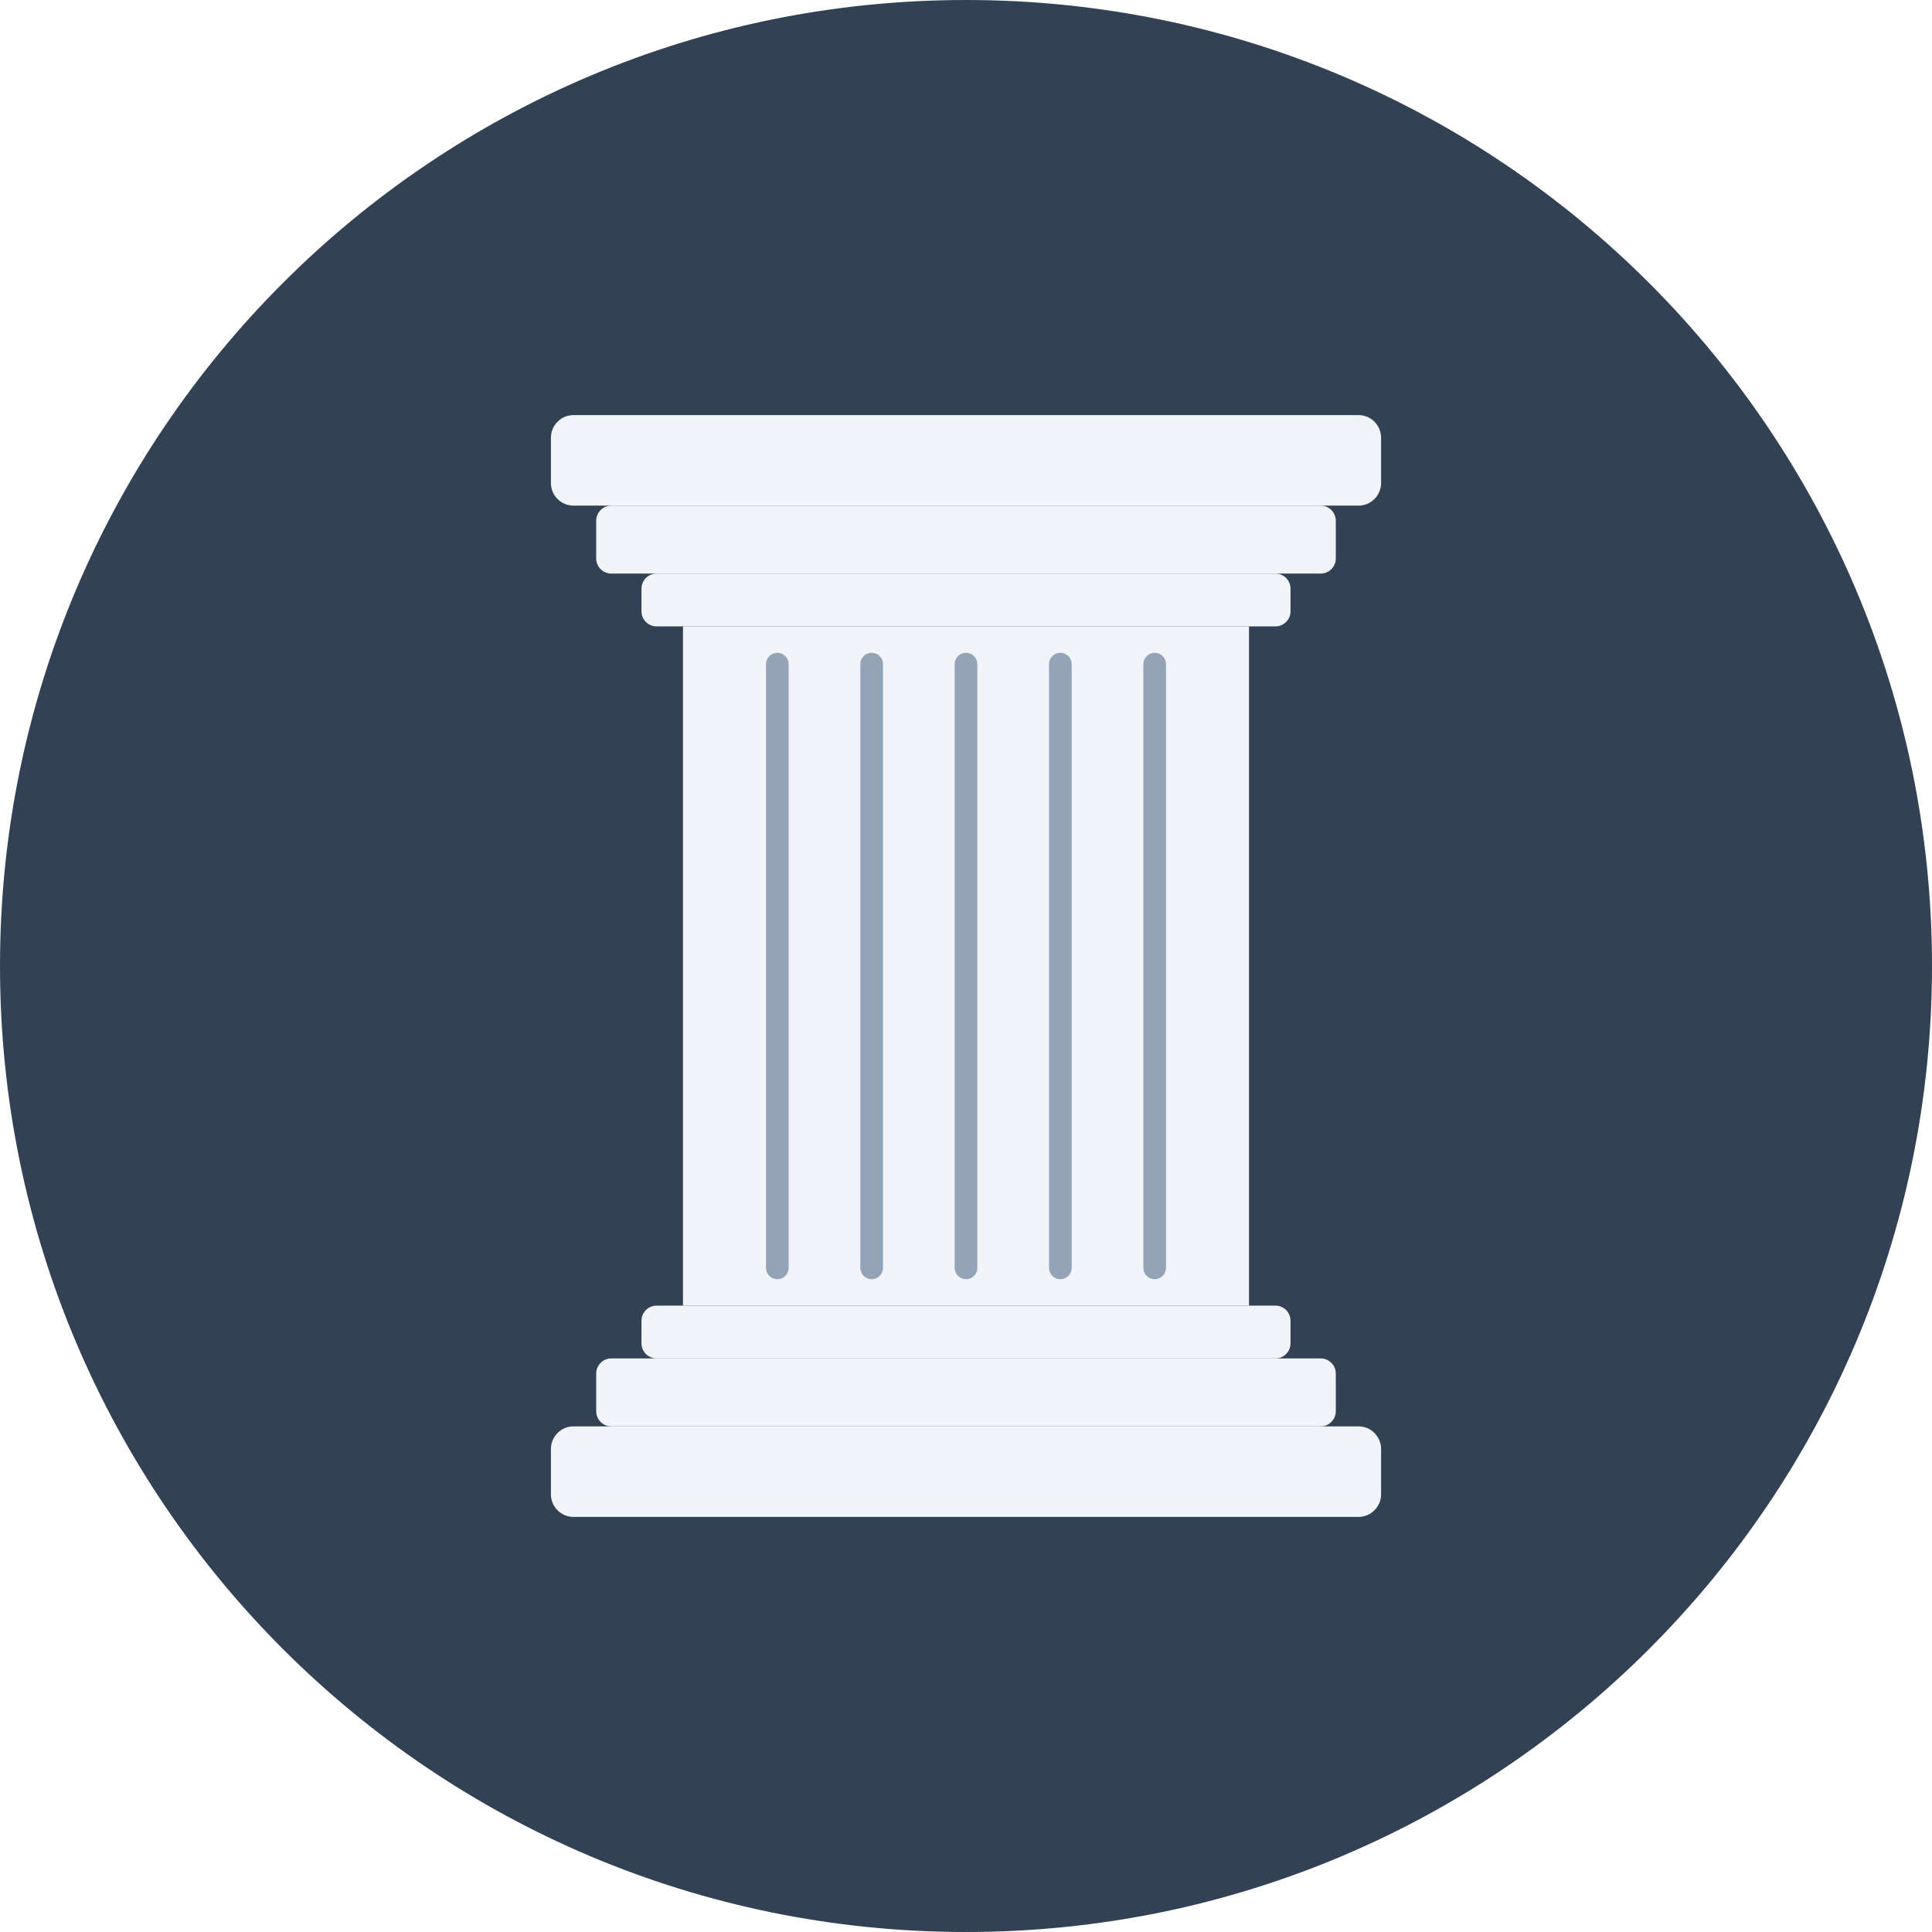
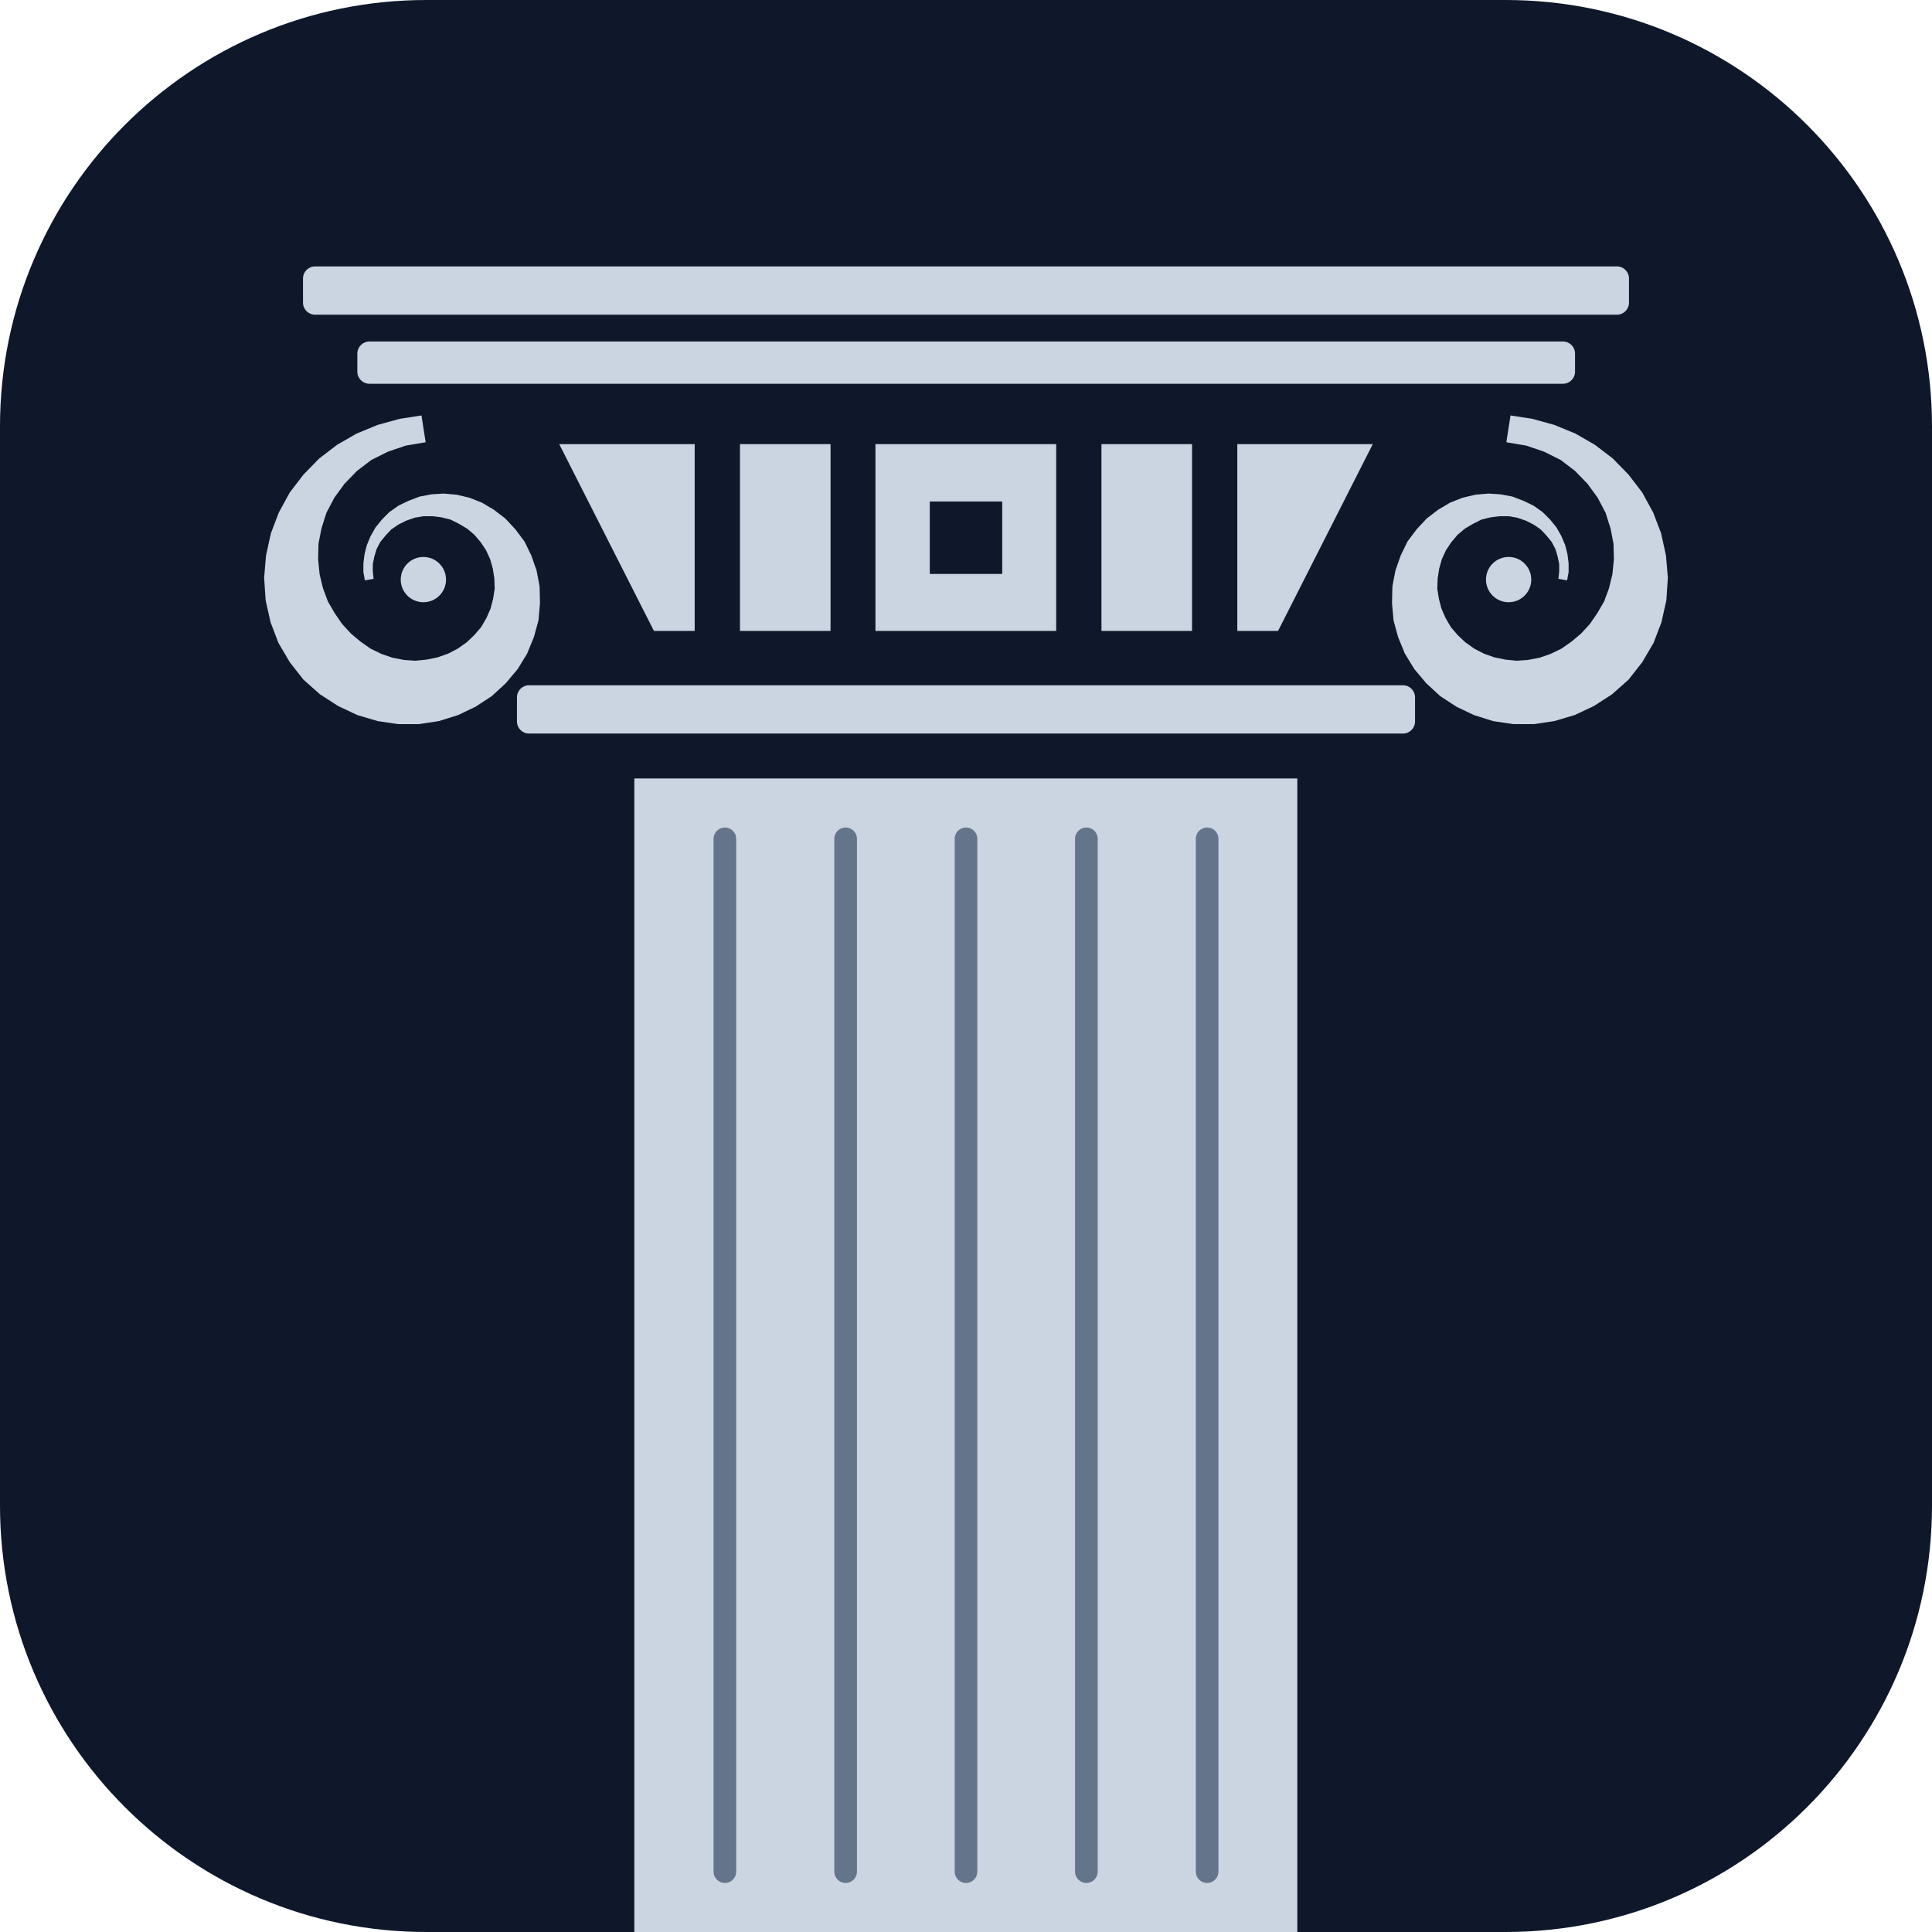
<svg xmlns="http://www.w3.org/2000/svg" viewBox="0 0 512 512" fill="none">
-   <circle cx="256" cy="256" r="256" fill="#334155" />
-   <g fill="#f1f5f9">
-     <rect x="146" y="110" width="220" height="24" rx="6" />
-     <rect x="158" y="134" width="196" height="18" rx="4" />
-     <rect x="170" y="152" width="172" height="14" rx="4" />
-     <rect x="181" y="166" width="150" height="180" />
-     <rect x="170" y="346" width="172" height="14" rx="4" />
-     <rect x="158" y="360" width="196" height="18" rx="4" />
-     <rect x="146" y="378" width="220" height="24" rx="6" />
-   </g>
-   <g stroke="#94a3b8" stroke-width="6" stroke-linecap="round">
-     <line x1="206" y1="176" x2="206" y2="336" />
-     <line x1="231" y1="176" x2="231" y2="336" />
-     <line x1="256" y1="176" x2="256" y2="336" />
-     <line x1="281" y1="176" x2="281" y2="336" />
-     <line x1="306" y1="176" x2="306" y2="336" />
+   <rect width="512" height="512" rx="113" fill="#0f172b" />
+   <g>
+     <rect x="80.3" y="70.6" width="351.4" height="12.8" rx="3.2" fill="#cbd5e1" />
+     <rect x="94.7" y="90.5" width="322.7" height="11.2" rx="3.2" fill="#cbd5e1" />
+     <polygon points="148.2,117.7 184.1,117.7 184.1,167.2 173.3,167.2" fill="#cbd5e1" />
+     <polygon points="363.8,117.7 327.9,117.7 327.9,167.2 338.7,167.2" fill="#cbd5e1" />
+     <rect x="196.1" y="117.7" width="24.0" height="49.5" fill="#cbd5e1" />
+     <rect x="291.9" y="117.7" width="24.0" height="49.5" fill="#cbd5e1" />
+     <rect x="232.0" y="117.7" width="47.9" height="49.5" fill="#cbd5e1" />
+     <rect x="246.4" y="132.9" width="19.2" height="19.2" fill="#0f172b" />
+     <rect x="137.0" y="181.6" width="238.0" height="12.8" rx="3.2" fill="#cbd5e1" />
+     <polygon points="111.7,110.1 105.9,111.0 100.1,112.6 94.5,114.9 89.3,117.9 84.6,121.5 80.4,125.8 76.8,130.5 73.9,135.8 71.8,141.3 70.5,147.2 70.0,153.1 70.4,159.1 71.7,164.9 73.8,170.4 76.8,175.5 80.4,180.1 84.8,184.0 89.6,187.1 94.7,189.5 100.1,191.1 105.5,191.9 111.0,191.9 116.3,191.1 121.4,189.5 126.0,187.3 130.3,184.5 134.0,181.1 137.2,177.3 139.7,173.2 141.5,168.8 142.7,164.4 143.1,159.9 143.0,155.4 142.2,151.2 140.8,147.2 139.0,143.5 136.6,140.3 133.9,137.4 130.9,135.1 127.7,133.2 124.4,131.9 121.0,131.1 117.6,130.8 114.3,131.0 111.2,131.6 108.3,132.7 105.6,134.0 103.2,135.7 101.2,137.7 99.5,139.8 98.2,142.1 97.2,144.5 96.6,146.9 96.3,149.3 96.3,151.6 96.7,153.8 99.0,153.4 98.8,151.5 98.8,149.5 99.2,147.5 99.8,145.5 100.8,143.6 102.2,141.9 103.7,140.3 105.6,139.0 107.6,138.0 109.9,137.2 112.2,136.8 114.6,136.8 117.0,137.1 119.4,137.7 121.6,138.8 123.8,140.1 125.7,141.7 127.4,143.7 128.8,145.8 129.9,148.2 130.6,150.7 131.0,153.3 131.1,156.0 130.7,158.6 130.0,161.3 128.9,163.8 127.5,166.2 125.7,168.3 123.7,170.2 121.3,171.9 118.8,173.2 116.0,174.2 113.1,174.8 110.1,175.1 107.1,174.9 104.0,174.3 101.1,173.3 98.2,171.9 95.5,170.0 93.0,167.9 90.7,165.4 88.7,162.5 86.9,159.4 85.6,155.9 84.7,152.2 84.3,148.2 84.4,144.1 85.2,140.0 86.5,135.9 88.6,131.9 91.3,128.2 94.6,124.8 98.4,121.9 102.8,119.7 107.5,118.1 112.8,117.2" fill="#cbd5e1" />
+     <circle cx="112.2" cy="153.6" r="6.0" fill="#cbd5e1" />
+     <polygon points="399.2,117.2 404.5,118.1 409.2,119.7 413.6,121.9 417.4,124.8 420.7,128.2 423.4,131.9 425.5,135.9 426.8,140.0 427.6,144.1 427.7,148.2 427.3,152.2 426.4,155.9 425.1,159.4 423.3,162.5 421.3,165.4 419.0,167.9 416.5,170.0 413.8,171.9 410.9,173.3 408.0,174.3 404.9,174.9 401.9,175.1 398.9,174.8 396.0,174.2 393.2,173.2 390.7,171.9 388.3,170.2 386.3,168.3 384.5,166.2 383.1,163.8 382.0,161.3 381.3,158.6 380.9,156.0 381.0,153.3 381.4,150.7 382.1,148.2 383.2,145.8 384.6,143.7 386.3,141.7 388.2,140.1 390.4,138.8 392.6,137.7 395.0,137.1 397.4,136.8 399.8,136.8 402.1,137.2 404.4,138.0 406.4,139.0 408.3,140.3 409.8,141.9 411.2,143.6 412.2,145.5 412.8,147.5 413.2,149.5 413.2,151.5 413.0,153.4 415.3,153.8 415.7,151.6 415.7,149.3 415.4,146.9 414.8,144.5 413.8,142.1 412.5,139.8 410.8,137.7 408.8,135.7 406.4,134.0 403.7,132.7 400.8,131.6 397.7,131.0 394.4,130.8 391.0,131.1 387.6,131.9 384.3,133.2 381.1,135.1 378.1,137.4 375.4,140.3 373.0,143.5 371.2,147.2 369.8,151.2 369.0,155.4 368.9,159.9 369.3,164.4 370.5,168.8 372.3,173.2 374.8,177.3 378.0,181.1 381.7,184.5 386.0,187.3 390.6,189.5 395.7,191.1 401.0,191.9 406.5,191.9 411.9,191.1 417.3,189.5 422.4,187.1 427.2,184.0 431.6,180.1 435.2,175.5 438.2,170.4 440.3,164.9 441.6,159.1 442.0,153.1 441.5,147.2 440.2,141.3 438.1,135.8 435.2,130.5 431.6,125.8 427.4,121.5 422.7,117.9 417.5,114.9 411.9,112.6 406.1,111.0 400.3,110.1" fill="#cbd5e1" />
+     <circle cx="399.8" cy="153.6" r="6.0" fill="#cbd5e1" />
+     <rect x="168.1" y="206.3" width="175.7" height="305.7" fill="#cbd5e1" />
+     <line x1="192.1" y1="222.3" x2="192.1" y2="496.0" stroke="#64748b" stroke-width="6.0" stroke-linecap="round" />
+     <line x1="224.1" y1="222.3" x2="224.1" y2="496.0" stroke="#64748b" stroke-width="6.0" stroke-linecap="round" />
+     <line x1="256.0" y1="222.3" x2="256.0" y2="496.0" stroke="#64748b" stroke-width="6.0" stroke-linecap="round" />
+     <line x1="287.9" y1="222.3" x2="287.9" y2="496.0" stroke="#64748b" stroke-width="6.0" stroke-linecap="round" />
+     <line x1="319.9" y1="222.3" x2="319.9" y2="496.0" stroke="#64748b" stroke-width="6.0" stroke-linecap="round" />
  </g>
</svg>
